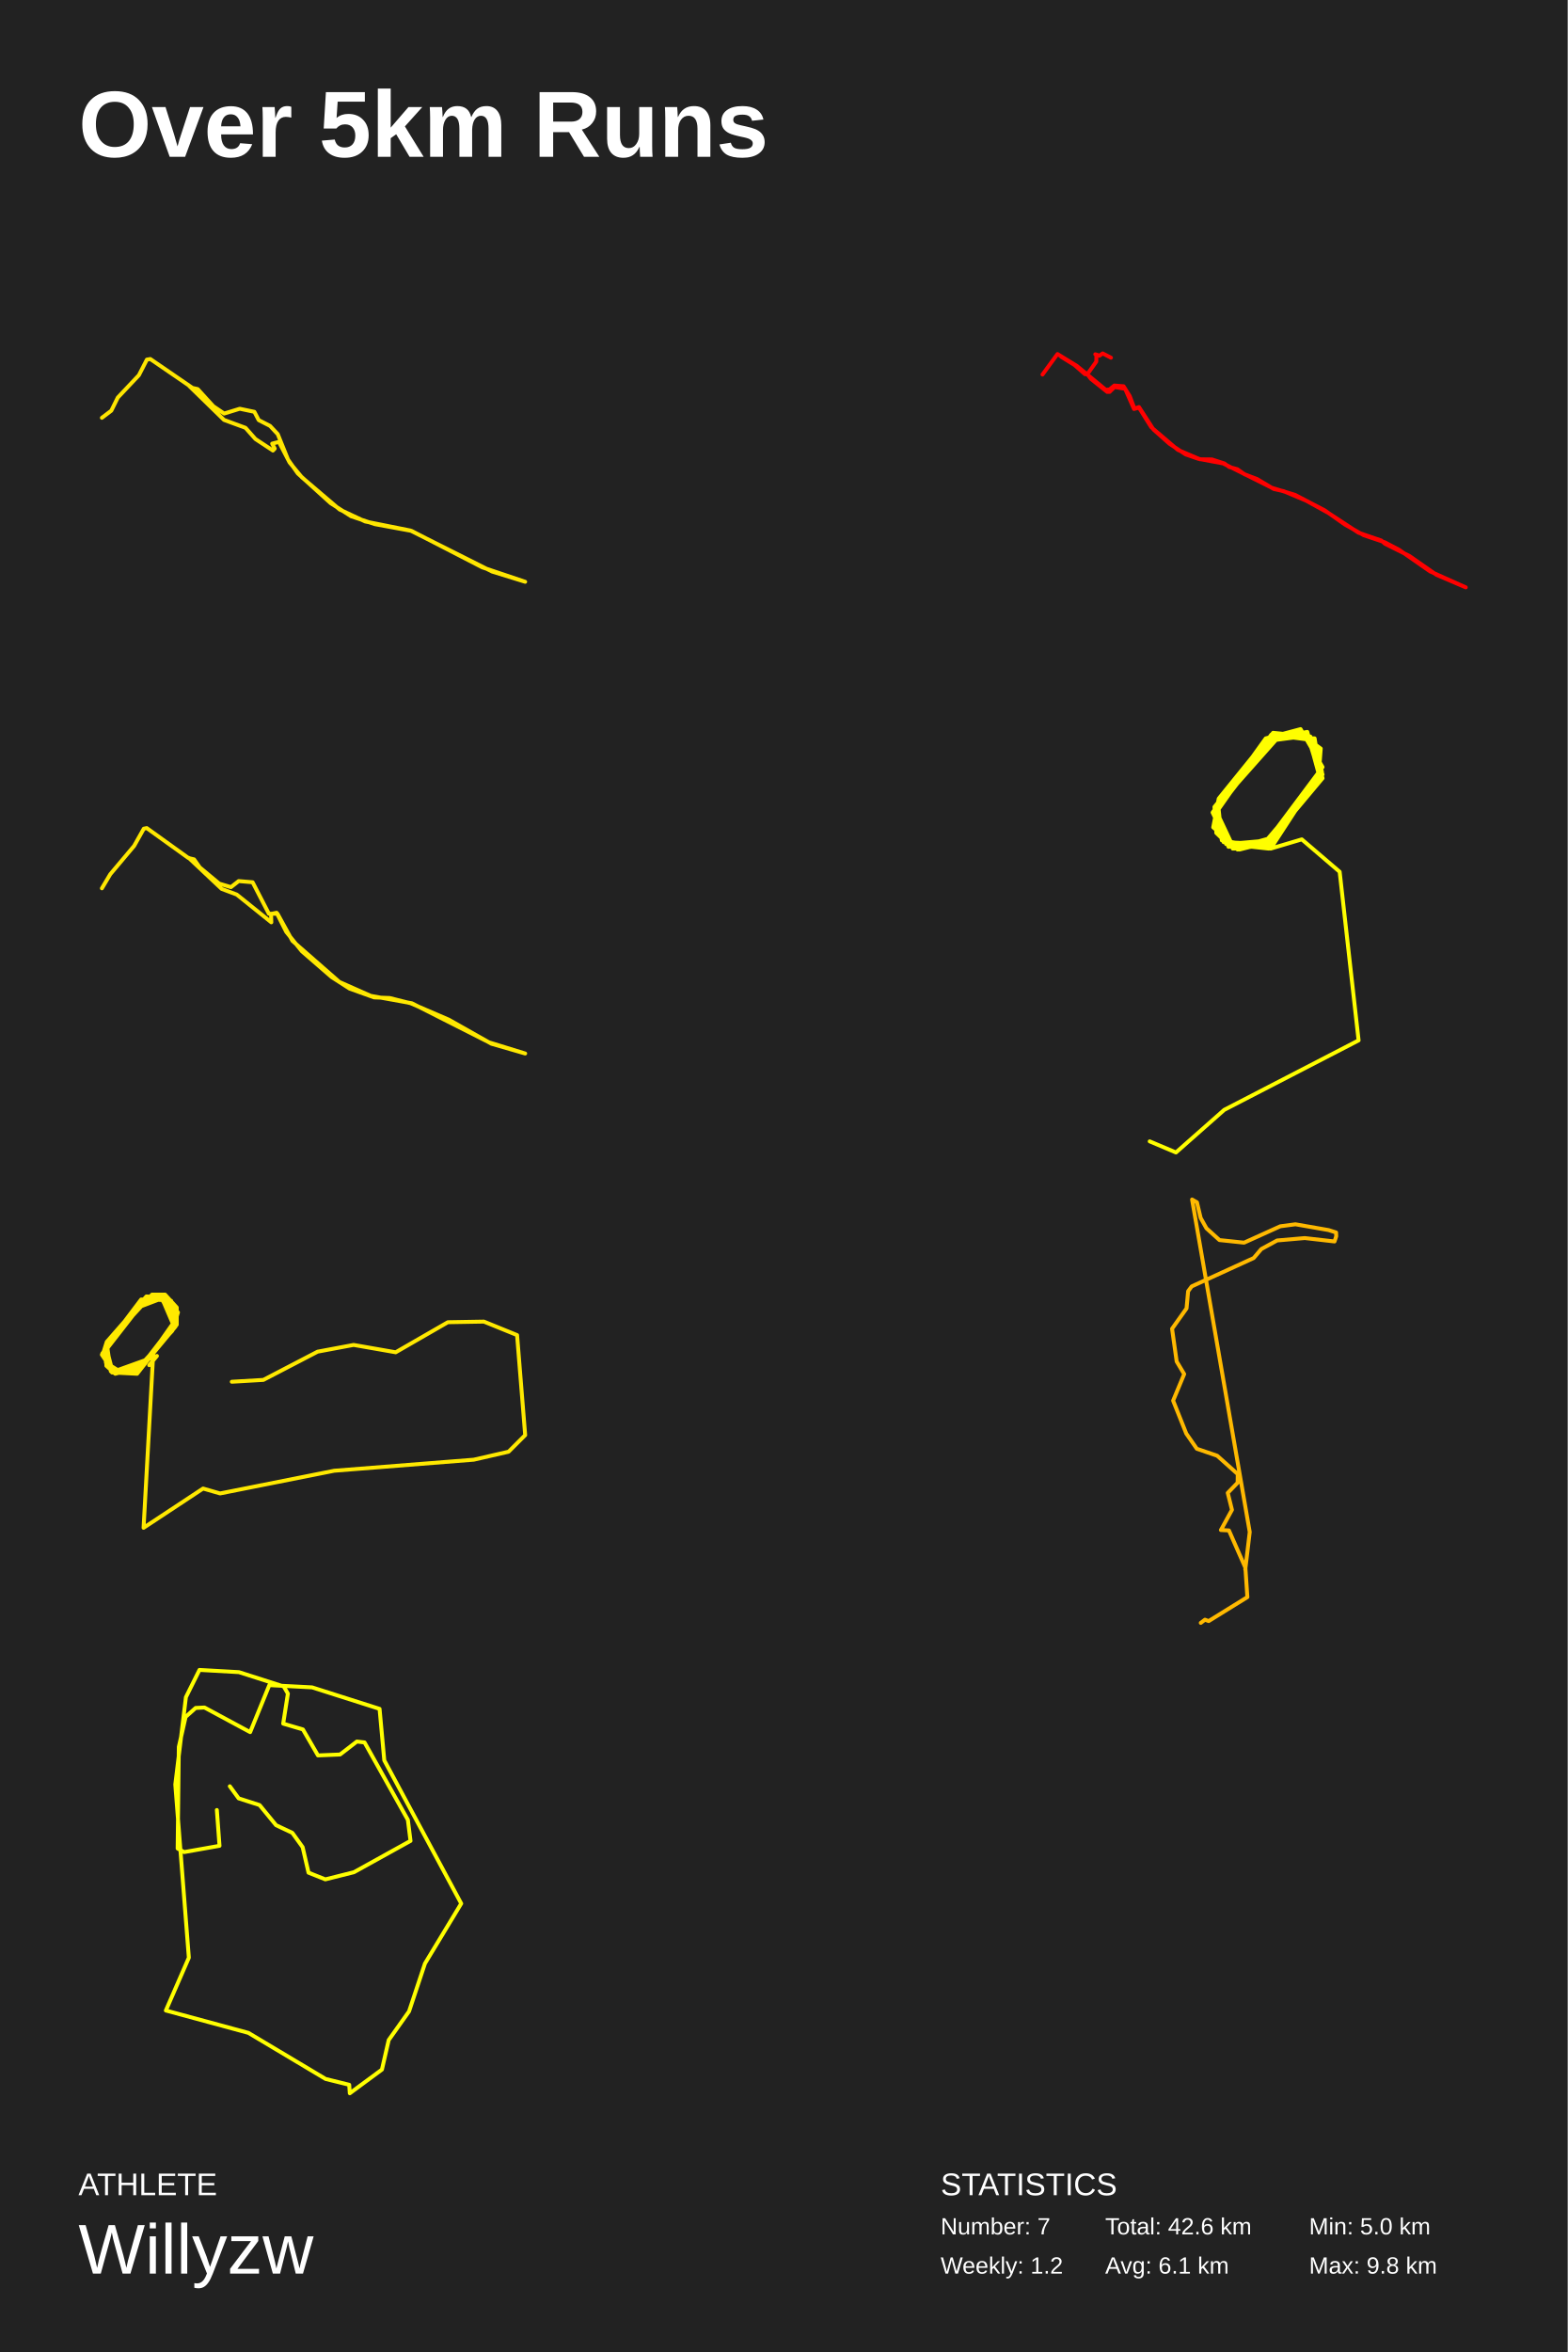
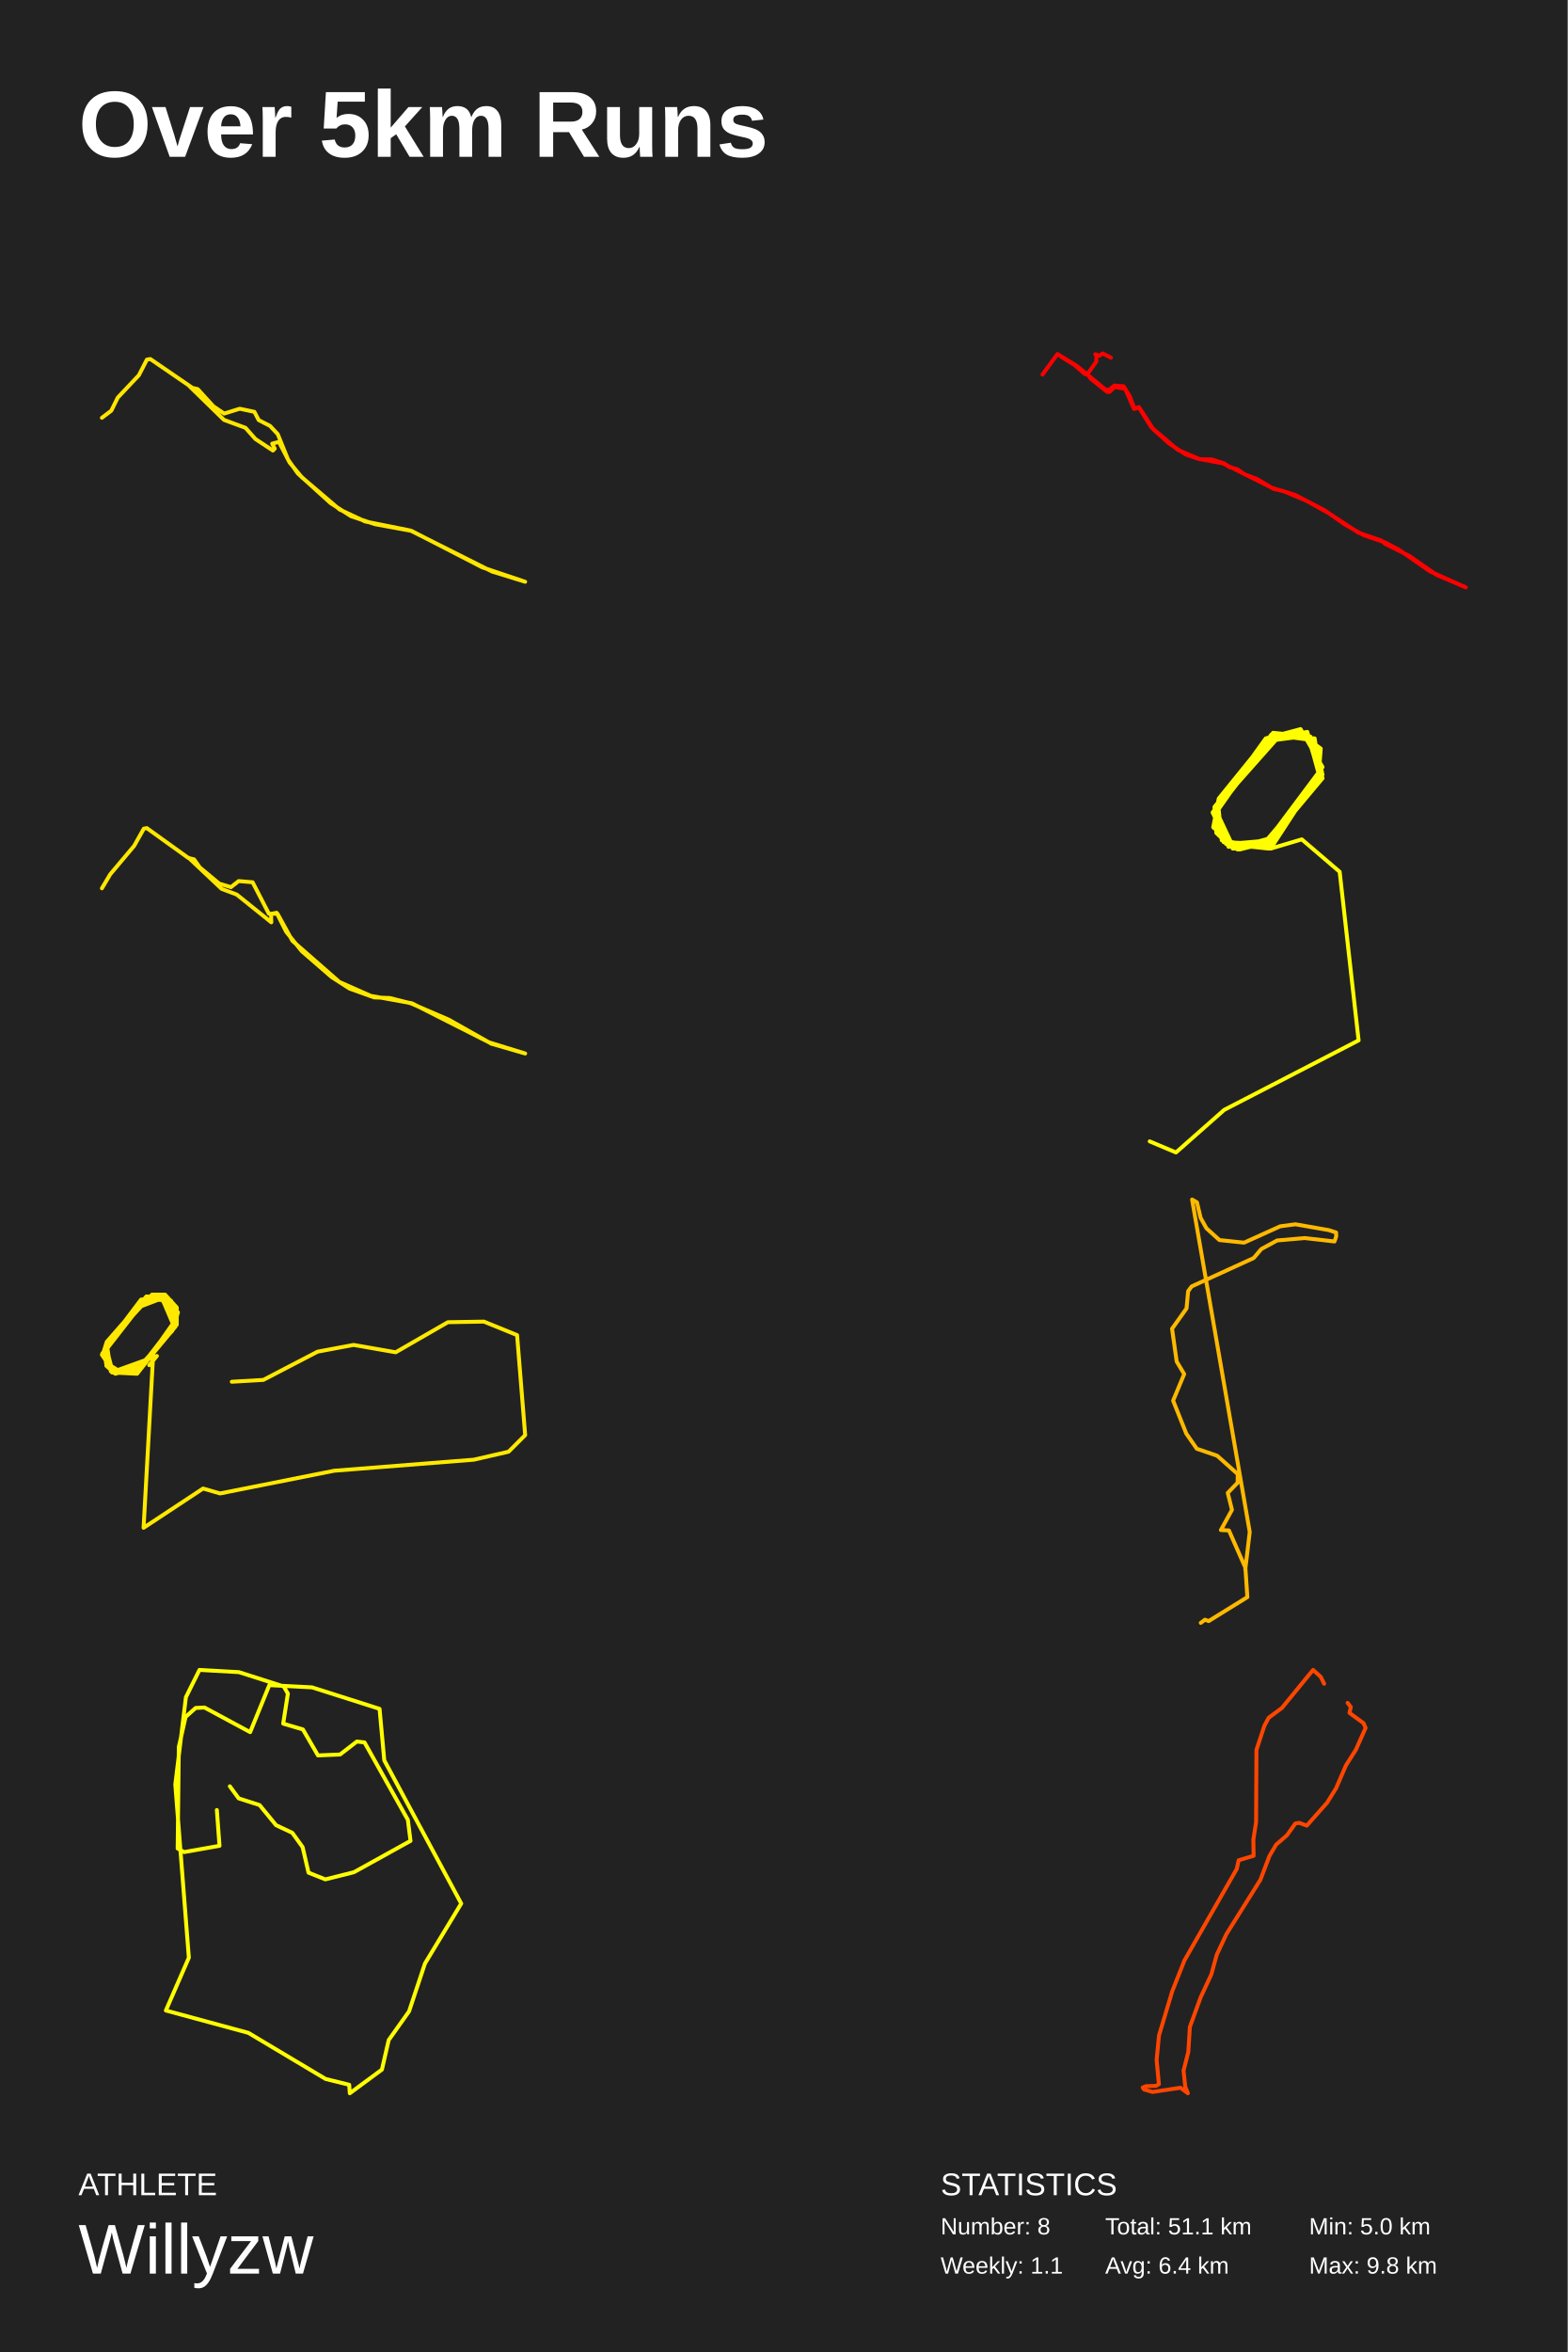
<svg xmlns="http://www.w3.org/2000/svg" baseProfile="full" height="300mm" version="1.1" viewBox="0,0,200,300" width="200mm">
  <defs />
  <rect fill="#222222" height="300" width="200" x="0" y="0" />
  <text fill="#FFFFFF" style="font-size:12px; font-family:Arial; font-weight:bold;" x="10" y="20">Over 5km Runs</text>
  <text fill="#FFFFFF" style="font-size:4px; font-family:Arial" x="10" y="280">ATHLETE</text>
  <text fill="#FFFFFF" style="font-size:9px; font-family:Arial" x="10" y="290">Willyzw</text>
  <text fill="#FFFFFF" style="font-size:4px; font-family:Arial" x="120" y="280">STATISTICS</text>
-   <text fill="#FFFFFF" style="font-size:3px; font-family:Arial" x="120" y="285">Number: 7</text>
-   <text fill="#FFFFFF" style="font-size:3px; font-family:Arial" x="120" y="290">Weekly: 1.2</text>
-   <text fill="#FFFFFF" style="font-size:3px; font-family:Arial" x="141" y="285">Total: 42.6 km</text>
-   <text fill="#FFFFFF" style="font-size:3px; font-family:Arial" x="141" y="290">Avg: 6.1 km</text>
+   <text fill="#FFFFFF" style="font-size:3px; font-family:Arial" x="120" y="285">Number: 8</text>
+   <text fill="#FFFFFF" style="font-size:3px; font-family:Arial" x="120" y="290">Weekly: 1.1</text>
+   <text fill="#FFFFFF" style="font-size:3px; font-family:Arial" x="141" y="285">Total: 51.1 km</text>
+   <text fill="#FFFFFF" style="font-size:3px; font-family:Arial" x="141" y="290">Avg: 6.4 km</text>
  <text fill="#FFFFFF" style="font-size:3px; font-family:Arial" x="167" y="285">Min: 5.0 km</text>
  <text fill="#FFFFFF" style="font-size:3px; font-family:Arial" x="167" y="290">Max: 9.8 km</text>
  <polyline fill="none" points="13.0,53.291 14.2,52.381 15.026,50.71 17.718,47.859 18.739,45.868 19.177,45.794 24.559,49.481 25.223,49.628 27.217,51.816 28.595,52.75 30.589,52.136 32.454,52.529 33.005,53.586 34.448,54.323 35.437,55.38 36.75,58.624 37.998,60.394 42.18,64.179 44.79,65.85 47.822,66.858 52.507,67.718 61.521,72.363 67.0,74.206 62.785,72.904 52.361,67.669 46.59,66.514 43.331,64.99 38.517,60.886 36.944,58.993 35.582,56.363 34.723,56.584 35.047,57.223 34.82,57.469 32.583,55.995 31.319,54.569 28.579,53.561 24.121,49.211" stroke="#ffe600" stroke-linecap="round" stroke-linejoin="round" stroke-width="0.5" />
  <polyline fill="none" points="133.0,47.774 134.911,45.157 137.377,46.668 141.075,49.721 141.548,49.674 142.164,49.176 143.346,49.269 144.127,50.516 144.733,52.12 145.308,51.917 147.168,54.799 149.202,56.606 151.257,57.961 152.88,58.522 156.045,59.114 162.25,62.213 165.209,63.116 169,65.094 171.568,66.901 173.983,68.271 176.675,69.175 178.462,70.109 182.438,72.881 187.0,74.921 183.281,73.333 179.818,70.919 176.695,69.362 176.223,68.941 173.305,67.944 169.432,65.406 166.637,63.864 163.76,62.649 162.497,62.369 160.36,61.092 158.777,60.5 157.853,59.846 156.815,59.565 156.199,59.114 154.606,58.6 153.096,58.584 150.271,57.385 146.87,54.488 145.308,51.995 144.671,52.167 143.541,49.596 142.195,49.363 141.558,49.986 141.25,49.986 139.164,48.319 138.702,47.712 138.414,47.727 136.884,46.388 135.373,45.5 137.613,46.886 138.497,47.743 138.877,47.509 139.863,46.123 139.873,45.406 140.14,45.313 139.729,45.188 140.253,45.375 140.675,45.079 141.733,45.624" stroke="#ff0000" stroke-linecap="round" stroke-linejoin="round" stroke-width="0.5" />
  <polyline fill="none" points="13.0,113.305 14.069,111.509 17.112,107.893 18.346,105.698 18.724,105.624 24.037,109.439 24.761,109.614 25.484,110.636 27.968,112.706 29.465,113.155 30.452,112.382 32.228,112.532 34.301,116.547 35.403,116.547 37.311,120.013 43.298,125.25 47.295,127.021 52.542,127.968 62.394,132.955 67.0,134.376 62.691,133.13 57.263,130.063 52.394,127.968 49.713,127.295 47.723,127.22 44.597,126.098 42.311,124.627 38.511,121.335 36.521,118.866 35.288,116.422 34.58,116.572 34.613,117.644 30.205,114.103 28.281,113.38 24.07,109.414" stroke="#ffe800" stroke-linecap="round" stroke-linejoin="round" stroke-width="0.5" />
  <polyline fill="none" points="146.675,145.582 150.026,147.0 156.182,141.565 173.325,132.703 170.909,111.197 166.078,107.062 162.104,108.243 168.416,98.554 167.714,94.182 162.26,93.945 154.935,102.926 155.091,105.526 157.662,108.125 162.338,106.825 168.494,99.145 168.182,95.482 165.844,93.118 160.935,95.127 155.48,101.862 154.779,105.526 158.13,108.362 161.403,107.534 168.182,99.617 168.494,95.482 165.766,93.473 163.273,93.827 155.403,102.69 155.87,107.18 161.169,108.125 168.572,98.672 166.779,93.473 162.416,93.827 155.403,102.571 155.87,107.062 157.896,108.362 161.481,107.534 168.727,97.845 165.922,93.0 161.481,94.182 154.701,103.635 156.649,107.653 162.104,107.18 168.727,99.263 167.169,93.945 162.416,93.473 155.091,102.808 155.169,106.235 156.883,107.889 161.636,107.18 168.416,99.027 166.857,93.945 162.416,94.064 154.935,102.926 156.104,107.416 161.403,107.653 168.65,98.436 167.481,94.3 165.143,93.236 162.026,94.536 155.169,103.399 157.273,108.243 161.87,107.416 168.26,98.79 166.779,93.355 162.26,94.182 155.091,103.28 157.429,108.243 161.948,107.771 168.494,99.027 167.559,94.418 162.182,93.709 155.091,103.635 156.727,108.007 161.169,107.653 168.727,98.79 166.935,93.827 161.558,94.536 155.169,103.635 156.416,107.653 161.87,108.243" stroke="#fffe00" stroke-linecap="round" stroke-linejoin="round" stroke-width="0.5" />
  <polyline fill="none" points="29.572,176.243 33.598,176.008 40.516,172.407 45.111,171.546 50.48,172.485 57.14,168.649 61.734,168.571 65.967,170.293 67.0,183.053 64.883,185.167 60.444,186.185 42.633,187.594 28.075,190.49 25.906,189.864 18.317,194.874 19.556,172.485 22.551,168.962 22.551,166.77 21.054,165.126 19.402,165.126 13.62,171.389 14.136,174.912 17.337,175.147 22.241,169.275 20.537,165.283 17.75,166.3 13.516,171.859 13.568,174.207 14.704,175.225 18.214,174.285 22.293,168.492 20.434,165.361 18.214,165.752 13.052,172.642 14.136,174.599 17.13,174.99 21.983,169.745 22.706,167.396 21.002,165.517 18.679,165.361 13.62,171.154 13.103,172.798 14.239,174.833 18.059,174.364 22.396,168.649 21.673,165.831 18.008,165.752 13.516,171.702 14.394,175.068 17.491,175.225 22.447,168.884 21.828,165.909 19.453,165.204 18.059,165.987 13.0,172.798 14.6,175.147 18.163,174.285 22.447,168.336 20.692,165.283 18.524,165.596 13.413,172.172 14.291,175.068 17.904,174.599 22.396,169.197 20.95,165.517 18.679,165.674 13.774,171.546 13.568,173.816 14.807,174.833 18.472,173.659 22.293,168.727 22.241,167.005 20.692,165.596 17.801,166.692 13.413,172.328 13.516,173.816 15.013,174.755 20.021,172.955 19.04,174.129" stroke="#ffe900" stroke-linecap="round" stroke-linejoin="round" stroke-width="0.5" />
  <polyline fill="none" points="153.19,207.0 153.727,206.593 154.197,206.771 159.135,203.715 158.883,199.971 156.784,195.209 155.759,195.158 157.17,192.585 156.633,190.42 157.892,189.121 157.909,188.026 155.289,185.683 152.686,184.791 151.342,182.856 149.663,178.653 151.074,175.265 150.116,173.66 149.528,169.483 151.376,166.884 151.577,164.693 152.031,164.082 159.941,160.465 160.915,159.318 162.931,158.223 166.458,157.917 170.253,158.35 170.472,157.688 170.455,157.204 169.498,156.898 165.265,156.159 163.334,156.414 158.715,158.503 155.575,158.172 153.912,156.669 153.173,155.344 152.703,153.357 152.081,153.0 159.437,195.412 158.866,200.2" stroke="#ffb900" stroke-linecap="round" stroke-linejoin="round" stroke-width="0.5" />
  <polyline fill="none" points="29.32,227.842 30.448,229.384 33.118,230.24 35.224,232.809 37.292,233.779 38.609,235.606 39.361,238.86 41.504,239.716 45.152,238.803 52.372,234.807 52.034,232.124 46.506,222.248 45.528,222.134 43.385,223.789 40.564,223.904 38.646,220.593 36.127,219.85 36.728,216.026 36.202,215.112 30.486,213.285 25.447,213.0 23.717,216.482 22.363,227.614 24.093,249.705 21.159,256.441 31.689,259.294 41.542,265.174 44.55,265.916 44.626,267.0 48.725,263.975 49.59,260.208 52.184,256.555 54.215,250.447 58.841,242.798 49.025,224.532 48.424,217.967 39.812,215.226 34.359,214.941 31.915,220.935 26.086,217.795 24.958,217.852 23.679,218.994 22.814,222.819 22.664,235.777 23.491,236.234 28.004,235.435 27.665,230.868" stroke="#ffff00" stroke-linecap="round" stroke-linejoin="round" stroke-width="0.5" />
+   <polyline fill="none" points="168.928,214.766 168.49,213.874 167.513,213.0 163.549,217.843 161.853,219.104 161.303,220.13 160.292,223.207 160.247,232.422 159.899,234.641 159.933,236.709 158.024,237.281 157.777,238.39 151.106,250.057 149.545,254.007 147.861,259.622 147.558,262.748 147.849,265.84 147.468,266.059 146.221,266.092 145.783,266.261 145.952,266.513 147.041,266.832 150.601,266.294 151.544,267.0 151.207,266.143 150.994,264.109 151.6,261.723 151.802,258.529 153.195,254.713 154.531,251.856 155.227,249.334 156.463,246.695 160.797,239.769 161.954,236.726 162.807,235.28 164.177,234.103 165.255,232.59 165.75,232.506 166.715,232.859 169.309,229.933 170.466,228.067 171.713,225.175 172.982,223.174 174.217,220.399 173.959,219.794 172.162,218.482 172.33,217.726 171.926,217.204" stroke="#ff4600" stroke-linecap="round" stroke-linejoin="round" stroke-width="0.5" />
</svg>
